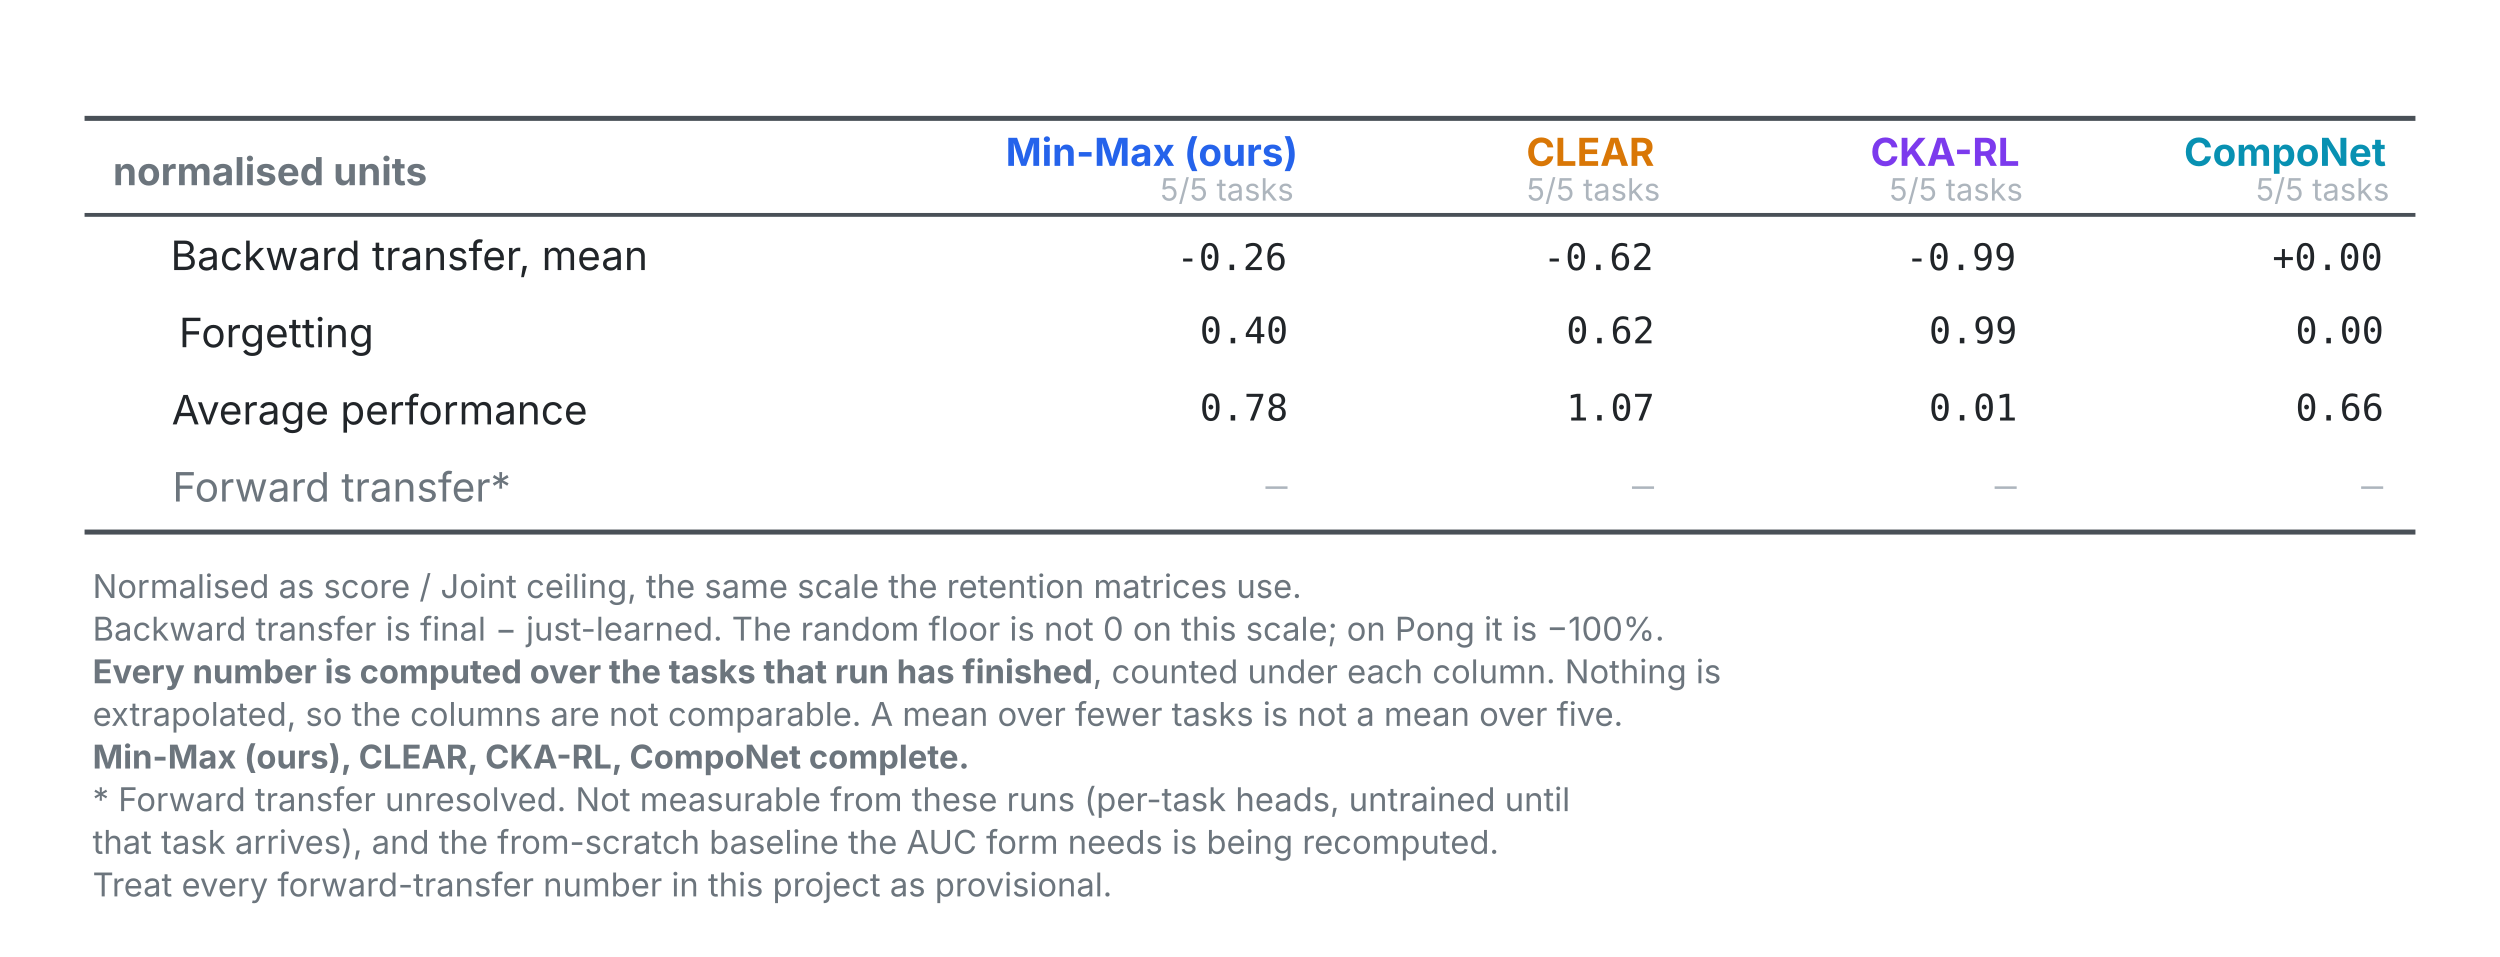
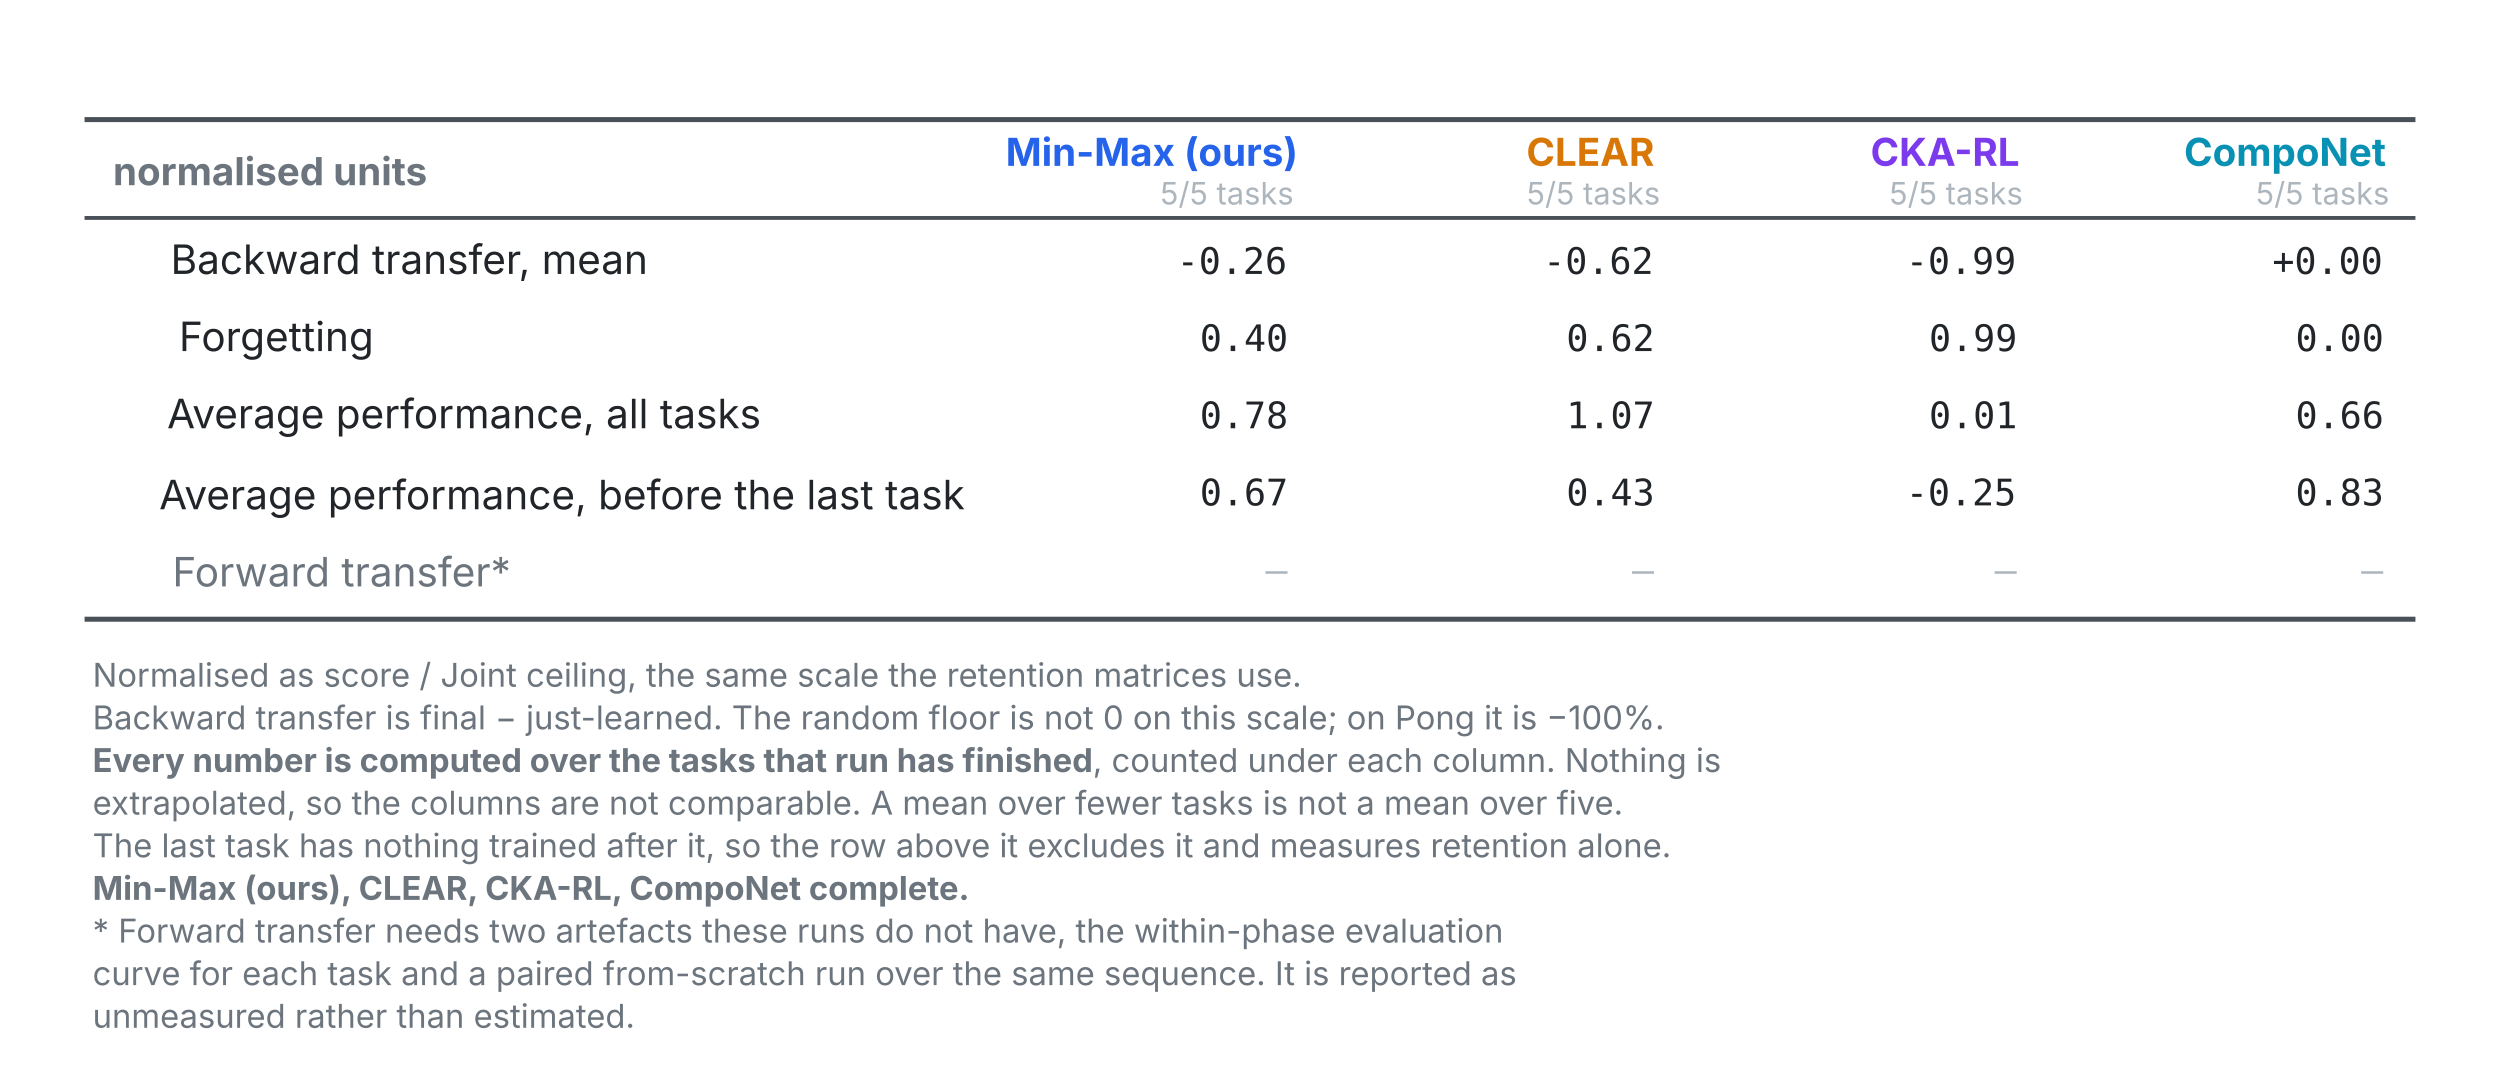
- <svg xmlns="http://www.w3.org/2000/svg" class="main-svg" width="648" height="248" style="" viewBox="0 0 648 248">
-   <rect x="0" y="0" width="648" height="248" style="fill: rgb(255, 255, 255); fill-opacity: 1;" />
-   <defs id="defs-1dcce9">
+ <svg xmlns="http://www.w3.org/2000/svg" class="main-svg" width="648" height="283" style="" viewBox="0 0 648 283">
+   <rect x="0" y="0" width="648" height="283" style="fill: rgb(255, 255, 255); fill-opacity: 1;" />
+   <defs id="defs-f4b04b">
    <g class="clips">
-       <clipPath id="clip1dcce9xyplot" class="plotclip">
-         <rect width="616" height="224" />
+       <clipPath id="clipf4b04bxyplot" class="plotclip">
+         <rect width="616" height="259" />
      </clipPath>
-       <clipPath class="axesclip" id="clip1dcce9x">
-         <rect x="16" y="0" width="616" height="248" />
+       <clipPath class="axesclip" id="clipf4b04bx">
+         <rect x="16" y="0" width="616" height="283" />
      </clipPath>
-       <clipPath class="axesclip" id="clip1dcce9y">
-         <rect x="0" y="14" width="648" height="224" />
+       <clipPath class="axesclip" id="clipf4b04by">
+         <rect x="0" y="14" width="648" height="259" />
      </clipPath>
-       <clipPath class="axesclip" id="clip1dcce9xy">
-         <rect x="16" y="14" width="616" height="224" />
+       <clipPath class="axesclip" id="clipf4b04bxy">
+         <rect x="16" y="14" width="616" height="259" />
      </clipPath>
    </g>
    <g class="gradients" />
    <g class="patterns" />
  </defs>
  <g class="bglayer" />
  <g class="layer-below">
    <g class="imagelayer" />
    <g class="shapelayer" />
  </g>
  <g class="cartesianlayer">
    <g class="subplot xy">
      <g class="layer-subplot">
        <g class="shapelayer" />
        <g class="imagelayer" />
      </g>
      <g class="minor-gridlayer">
        <g class="x" />
        <g class="y" />
      </g>
      <g class="gridlayer">
        <g class="x" />
        <g class="y" />
      </g>
      <g class="zerolinelayer" />
      <g class="layer-between">
        <g class="shapelayer" />
        <g class="imagelayer" />
      </g>
      <path class="xlines-below" />
      <path class="ylines-below" />
      <g class="overlines-below" />
      <g class="xaxislayer-below" />
      <g class="yaxislayer-below" />
      <g class="overaxes-below" />
      <g class="overplot">
-         <g class="xy" transform="translate(16,14)" clip-path="url(#clip1dcce9xyplot)">
+         <g class="xy" transform="translate(16,14)" clip-path="url(#clipf4b04bxyplot)">
          <g class="scatterlayer mlayer">
-             <g class="trace scatter traceac921e" style="stroke-miterlimit: 2; opacity: 1;">
+             <g class="trace scatter tracef571db" style="stroke-miterlimit: 2; opacity: 1;">
              <g class="fills" />
              <g class="errorbars" />
              <g class="lines" />
              <g class="points" />
              <g class="text" />
            </g>
          </g>
        </g>
      </g>
      <g class="zerolinelayer-above" />
      <path class="xlines-above crisp" d="M0,0" style="fill: none;" />
      <path class="ylines-above crisp" d="M0,0" style="fill: none;" />
      <g class="overlines-above" />
      <g class="xaxislayer-above" />
      <g class="yaxislayer-above" />
      <g class="overaxes-above" />
    </g>
  </g>
  <g class="polarlayer" />
  <g class="smithlayer" />
  <g class="ternarylayer" />
  <g class="geolayer" />
  <g class="funnelarealayer" />
  <g class="pielayer" />
  <g class="iciclelayer" />
  <g class="treemaplayer" />
  <g class="sunburstlayer" />
  <g class="glimages" />
-   <defs id="topdefs-1dcce9">
+   <defs id="topdefs-f4b04b">
    <g class="clips" />
  </defs>
  <g class="layer-above">
    <g class="imagelayer" />
    <g class="shapelayer">
-       <g class="shape-group" data-index="0" clip-path="url(#clip1dcce9xy)">
-         <path data-index="0" fill-rule="evenodd" d="M21.92,30.68L626.08,30.68" style="opacity: 1; stroke: rgb(73, 80, 87); stroke-opacity: 1; fill: rgb(0, 0, 0); fill-opacity: 0; stroke-width: 1.3px;" />
-       </g>
-       <g class="shape-group" data-index="1" clip-path="url(#clip1dcce9xy)">
-         <path data-index="1" fill-rule="evenodd" d="M21.92,55.7L626.08,55.7" style="opacity: 1; stroke: rgb(73, 80, 87); stroke-opacity: 1; fill: rgb(0, 0, 0); fill-opacity: 0; stroke-width: 1px;" />
-       </g>
-       <g class="shape-group" data-index="2" clip-path="url(#clip1dcce9xy)">
-         <path data-index="2" fill-rule="evenodd" d="M21.92,137.91L626.08,137.91" style="opacity: 1; stroke: rgb(73, 80, 87); stroke-opacity: 1; fill: rgb(0, 0, 0); fill-opacity: 0; stroke-width: 1.3px;" />
+       <g class="shape-group" data-index="0" clip-path="url(#clipf4b04bxy)">
+         <path data-index="0" fill-rule="evenodd" d="M21.92,31L626.08,31" style="opacity: 1; stroke: rgb(73, 80, 87); stroke-opacity: 1; fill: rgb(0, 0, 0); fill-opacity: 0; stroke-width: 1.3px;" />
+       </g>
+       <g class="shape-group" data-index="1" clip-path="url(#clipf4b04bxy)">
+         <path data-index="1" fill-rule="evenodd" d="M21.92,56.49L626.08,56.49" style="opacity: 1; stroke: rgb(73, 80, 87); stroke-opacity: 1; fill: rgb(0, 0, 0); fill-opacity: 0; stroke-width: 1px;" />
+       </g>
+       <g class="shape-group" data-index="2" clip-path="url(#clipf4b04bxy)">
+         <path data-index="2" fill-rule="evenodd" d="M21.92,160.5L626.08,160.5" style="opacity: 1; stroke: rgb(73, 80, 87); stroke-opacity: 1; fill: rgb(0, 0, 0); fill-opacity: 0; stroke-width: 1.3px;" />
      </g>
    </g>
  </g>
  <g class="infolayer">
    <g class="g-gtitle" />
    <g class="annotation" data-index="0" style="opacity: 1;">
-       <g class="annotation-text-g" transform="rotate(0,298.35,38.62)">
+       <g class="annotation-text-g" transform="rotate(0,298.35,39.09)">
        <g class="cursor-pointer" transform="translate(261,31)">
          <rect class="bg" x="0.5" y="0.5" width="74" height="15" style="stroke-width: 1px; stroke: rgb(0, 0, 0); stroke-opacity: 0; fill: rgb(0, 0, 0); fill-opacity: 0;" />
          <text class="annotation-text" text-anchor="middle" x="37.555" y="12" style="font-family: Inter, Helvetica, Arial, sans-serif; font-size: 10px; fill: rgb(37, 99, 235); fill-opacity: 1; white-space: pre;">
            <tspan style="font-weight:bold">Min-Max (ours)</tspan>
          </text>
        </g>
      </g>
    </g>
    <g class="annotation" data-index="1" style="opacity: 1;">
-       <g class="annotation-text-g" transform="rotate(0,317.85,49.74)">
-         <g class="cursor-pointer" transform="translate(300,43)">
+       <g class="annotation-text-g" transform="rotate(0,317.85,50.42)">
+         <g class="cursor-pointer" transform="translate(300,44)">
          <rect class="bg" x="0.5" y="0.5" width="35" height="12" style="stroke-width: 1px; stroke: rgb(0, 0, 0); stroke-opacity: 0; fill: rgb(0, 0, 0); fill-opacity: 0;" />
          <text class="annotation-text" text-anchor="middle" x="18.008" y="9" style="font-family: Inter, Helvetica, Arial, sans-serif; font-size: 8px; fill: rgb(173, 181, 189); fill-opacity: 1; white-space: pre;">5/5 tasks</text>
        </g>
      </g>
    </g>
    <g class="annotation" data-index="2" style="opacity: 1;">
-       <g class="annotation-text-g" transform="rotate(0,411.62,38.62)">
+       <g class="annotation-text-g" transform="rotate(0,411.62,39.09)">
        <g class="cursor-pointer" transform="translate(393,31)">
          <rect class="bg" x="0.5" y="0.5" width="37" height="15" style="stroke-width: 1px; stroke: rgb(0, 0, 0); stroke-opacity: 0; fill: rgb(0, 0, 0); fill-opacity: 0;" />
          <text class="annotation-text" text-anchor="middle" x="19.227" y="12" style="font-family: Inter, Helvetica, Arial, sans-serif; font-size: 10px; fill: rgb(217, 119, 6); fill-opacity: 1; white-space: pre;">
            <tspan style="font-weight:bold">CLEAR</tspan>
          </text>
        </g>
      </g>
    </g>
    <g class="annotation" data-index="3" style="opacity: 1;">
-       <g class="annotation-text-g" transform="rotate(0,412.62,49.74)">
-         <g class="cursor-pointer" transform="translate(395,43)">
+       <g class="annotation-text-g" transform="rotate(0,412.62,50.42)">
+         <g class="cursor-pointer" transform="translate(395,44)">
          <rect class="bg" x="0.5" y="0.5" width="35" height="12" style="stroke-width: 1px; stroke: rgb(0, 0, 0); stroke-opacity: 0; fill: rgb(0, 0, 0); fill-opacity: 0;" />
          <text class="annotation-text" text-anchor="middle" x="18.008" y="9" style="font-family: Inter, Helvetica, Arial, sans-serif; font-size: 8px; fill: rgb(173, 181, 189); fill-opacity: 1; white-space: pre;">5/5 tasks</text>
        </g>
      </g>
    </g>
    <g class="annotation" data-index="4" style="opacity: 1;">
-       <g class="annotation-text-g" transform="rotate(0,504.38,38.62)">
+       <g class="annotation-text-g" transform="rotate(0,504.38,39.09)">
        <g class="cursor-pointer" transform="translate(483,31)">
          <rect class="bg" x="0.5" y="0.5" width="41" height="15" style="stroke-width: 1px; stroke: rgb(0, 0, 0); stroke-opacity: 0; fill: rgb(0, 0, 0); fill-opacity: 0;" />
          <text class="annotation-text" text-anchor="middle" x="21.164" y="12" style="font-family: Inter, Helvetica, Arial, sans-serif; font-size: 10px; fill: rgb(124, 58, 237); fill-opacity: 1; white-space: pre;">
            <tspan style="font-weight:bold">CKA-RL</tspan>
          </text>
        </g>
      </g>
    </g>
    <g class="annotation" data-index="5" style="opacity: 1;">
-       <g class="annotation-text-g" transform="rotate(0,507.38,49.74)">
-         <g class="cursor-pointer" transform="translate(489,43)">
+       <g class="annotation-text-g" transform="rotate(0,507.38,50.42)">
+         <g class="cursor-pointer" transform="translate(489,44)">
          <rect class="bg" x="0.5" y="0.5" width="35" height="12" style="stroke-width: 1px; stroke: rgb(0, 0, 0); stroke-opacity: 0; fill: rgb(0, 0, 0); fill-opacity: 0;" />
          <text class="annotation-text" text-anchor="middle" x="18.008" y="9" style="font-family: Inter, Helvetica, Arial, sans-serif; font-size: 8px; fill: rgb(173, 181, 189); fill-opacity: 1; white-space: pre;">5/5 tasks</text>
        </g>
      </g>
    </g>
    <g class="annotation" data-index="6" style="opacity: 1;">
-       <g class="annotation-text-g" transform="rotate(0,592.65,38.62)">
+       <g class="annotation-text-g" transform="rotate(0,592.65,39.09)">
        <g class="cursor-pointer" transform="translate(565,31)">
          <rect class="bg" x="0.5" y="0.5" width="54" height="15" style="stroke-width: 1px; stroke: rgb(0, 0, 0); stroke-opacity: 0; fill: rgb(0, 0, 0); fill-opacity: 0;" />
          <text class="annotation-text" text-anchor="middle" x="27.281" y="12" style="font-family: Inter, Helvetica, Arial, sans-serif; font-size: 10px; fill: rgb(8, 145, 178); fill-opacity: 1; white-space: pre;">
            <tspan style="font-weight:bold">CompoNet</tspan>
          </text>
        </g>
      </g>
    </g>
    <g class="annotation" data-index="7" style="opacity: 1;">
-       <g class="annotation-text-g" transform="rotate(0,602.15,49.74)">
-         <g class="cursor-pointer" transform="translate(584,43)">
+       <g class="annotation-text-g" transform="rotate(0,602.15,50.42)">
+         <g class="cursor-pointer" transform="translate(584,44)">
          <rect class="bg" x="0.5" y="0.5" width="35" height="12" style="stroke-width: 1px; stroke: rgb(0, 0, 0); stroke-opacity: 0; fill: rgb(0, 0, 0); fill-opacity: 0;" />
          <text class="annotation-text" text-anchor="middle" x="18.008" y="9" style="font-family: Inter, Helvetica, Arial, sans-serif; font-size: 8px; fill: rgb(173, 181, 189); fill-opacity: 1; white-space: pre;">5/5 tasks</text>
        </g>
      </g>
    </g>
    <g class="annotation" data-index="8" style="opacity: 1;">
-       <g class="annotation-text-g" transform="rotate(0,69.85,43.79)">
+       <g class="annotation-text-g" transform="rotate(0,69.85,44.35)">
        <g class="cursor-pointer" transform="translate(28,36)">
          <rect class="bg" x="0.5" y="0.5" width="83" height="15" style="stroke-width: 1px; stroke: rgb(0, 0, 0); stroke-opacity: 0; fill: rgb(0, 0, 0); fill-opacity: 0;" />
          <text class="annotation-text" text-anchor="middle" x="42.008" y="12" style="font-family: Inter, Helvetica, Arial, sans-serif; font-size: 10px; fill: rgb(108, 117, 125); fill-opacity: 1; white-space: pre;">
            <tspan style="font-weight:bold">normalised units</tspan>
          </text>
        </g>
      </g>
    </g>
    <g class="annotation" data-index="9" style="opacity: 1;">
-       <g class="annotation-text-g" transform="rotate(0,105.62,66.03)">
-         <g class="cursor-pointer" transform="translate(46,58)">
+       <g class="annotation-text-g" transform="rotate(0,105.62,67.01)">
+         <g class="cursor-pointer" transform="translate(46,59)">
          <rect class="bg" x="0.5" y="0.5" width="119" height="15" style="stroke-width: 1px; stroke: rgb(0, 0, 0); stroke-opacity: 0; fill: rgb(0, 0, 0); fill-opacity: 0;" />
          <text class="annotation-text" text-anchor="middle" x="60.078" y="12" style="font-family: Inter, Helvetica, Arial, sans-serif; font-size: 10.5px; fill: rgb(33, 37, 41); fill-opacity: 1; white-space: pre;">Backward transfer, mean</text>
        </g>
      </g>
    </g>
    <g class="annotation" data-index="10" style="opacity: 1;">
-       <g class="annotation-text-g" transform="rotate(0,319.35,66.03)">
-         <g class="cursor-pointer" transform="translate(303,59)">
+       <g class="annotation-text-g" transform="rotate(0,319.35,67.01)">
+         <g class="cursor-pointer" transform="translate(303,60)">
          <rect class="bg" x="0.5" y="0.5" width="32" height="14" style="stroke-width: 1px; stroke: rgb(0, 0, 0); stroke-opacity: 0; fill: rgb(0, 0, 0); fill-opacity: 0;" />
          <text class="annotation-text" text-anchor="middle" x="16.305" y="11" style="font-family: 'JetBrains Mono', Menlo, Consolas, monospace; font-size: 9.5px; fill: rgb(33, 37, 41); fill-opacity: 1; white-space: pre;">-0.26</text>
        </g>
      </g>
    </g>
    <g class="annotation" data-index="11" style="opacity: 1;">
-       <g class="annotation-text-g" transform="rotate(0,414.12,66.03)">
-         <g class="cursor-pointer" transform="translate(398,59)">
+       <g class="annotation-text-g" transform="rotate(0,414.12,67.01)">
+         <g class="cursor-pointer" transform="translate(398,60)">
          <rect class="bg" x="0.5" y="0.5" width="32" height="14" style="stroke-width: 1px; stroke: rgb(0, 0, 0); stroke-opacity: 0; fill: rgb(0, 0, 0); fill-opacity: 0;" />
          <text class="annotation-text" text-anchor="middle" x="16.305" y="11" style="font-family: 'JetBrains Mono', Menlo, Consolas, monospace; font-size: 9.5px; fill: rgb(33, 37, 41); fill-opacity: 1; white-space: pre;">-0.62</text>
        </g>
      </g>
    </g>
    <g class="annotation" data-index="12" style="opacity: 1;">
-       <g class="annotation-text-g" transform="rotate(0,508.88,66.03)">
-         <g class="cursor-pointer" transform="translate(492,59)">
+       <g class="annotation-text-g" transform="rotate(0,508.88,67.01)">
+         <g class="cursor-pointer" transform="translate(492,60)">
          <rect class="bg" x="0.5" y="0.5" width="32" height="14" style="stroke-width: 1px; stroke: rgb(0, 0, 0); stroke-opacity: 0; fill: rgb(0, 0, 0); fill-opacity: 0;" />
          <text class="annotation-text" text-anchor="middle" x="16.305" y="11" style="font-family: 'JetBrains Mono', Menlo, Consolas, monospace; font-size: 9.5px; fill: rgb(33, 37, 41); fill-opacity: 1; white-space: pre;">-0.99</text>
        </g>
      </g>
    </g>
    <g class="annotation" data-index="13" style="opacity: 1;">
-       <g class="annotation-text-g" transform="rotate(0,603.65,66.03)">
-         <g class="cursor-pointer" transform="translate(587,59)">
+       <g class="annotation-text-g" transform="rotate(0,603.65,67.01)">
+         <g class="cursor-pointer" transform="translate(587,60)">
          <rect class="bg" x="0.5" y="0.5" width="32" height="14" style="stroke-width: 1px; stroke: rgb(0, 0, 0); stroke-opacity: 0; fill: rgb(0, 0, 0); fill-opacity: 0;" />
          <text class="annotation-text" text-anchor="middle" x="16.305" y="11" style="font-family: 'JetBrains Mono', Menlo, Consolas, monospace; font-size: 9.5px; fill: rgb(33, 37, 41); fill-opacity: 1; white-space: pre;">+0.00</text>
        </g>
      </g>
    </g>
    <g class="annotation" data-index="14" style="opacity: 1;">
-       <g class="annotation-text-g" transform="rotate(0,71.12,85.89)">
-         <g class="cursor-pointer" transform="translate(46,78)">
+       <g class="annotation-text-g" transform="rotate(0,71.12,87.25)">
+         <g class="cursor-pointer" transform="translate(46,79)">
          <rect class="bg" x="0.5" y="0.5" width="50" height="15" style="stroke-width: 1px; stroke: rgb(0, 0, 0); stroke-opacity: 0; fill: rgb(0, 0, 0); fill-opacity: 0;" />
          <text class="annotation-text" text-anchor="middle" x="25.641" y="12" style="font-family: Inter, Helvetica, Arial, sans-serif; font-size: 10.5px; fill: rgb(33, 37, 41); fill-opacity: 1; white-space: pre;">Forgetting</text>
        </g>
      </g>
    </g>
    <g class="annotation" data-index="15" style="opacity: 1;">
-       <g class="annotation-text-g" transform="rotate(0,322.35,85.89)">
-         <g class="cursor-pointer" transform="translate(309,78)">
+       <g class="annotation-text-g" transform="rotate(0,322.35,87.25)">
+         <g class="cursor-pointer" transform="translate(309,80)">
          <rect class="bg" x="0.5" y="0.5" width="26" height="14" style="stroke-width: 1px; stroke: rgb(0, 0, 0); stroke-opacity: 0; fill: rgb(0, 0, 0); fill-opacity: 0;" />
          <text class="annotation-text" text-anchor="middle" x="13.445" y="11" style="font-family: 'JetBrains Mono', Menlo, Consolas, monospace; font-size: 9.5px; fill: rgb(33, 37, 41); fill-opacity: 1; white-space: pre;">0.40</text>
        </g>
      </g>
    </g>
    <g class="annotation" data-index="16" style="opacity: 1;">
-       <g class="annotation-text-g" transform="rotate(0,417.12,85.89)">
-         <g class="cursor-pointer" transform="translate(404,78)">
+       <g class="annotation-text-g" transform="rotate(0,417.12,87.25)">
+         <g class="cursor-pointer" transform="translate(404,80)">
          <rect class="bg" x="0.5" y="0.5" width="26" height="14" style="stroke-width: 1px; stroke: rgb(0, 0, 0); stroke-opacity: 0; fill: rgb(0, 0, 0); fill-opacity: 0;" />
          <text class="annotation-text" text-anchor="middle" x="13.445" y="11" style="font-family: 'JetBrains Mono', Menlo, Consolas, monospace; font-size: 9.5px; fill: rgb(33, 37, 41); fill-opacity: 1; white-space: pre;">0.62</text>
        </g>
      </g>
    </g>
    <g class="annotation" data-index="17" style="opacity: 1;">
-       <g class="annotation-text-g" transform="rotate(0,511.88,85.89)">
-         <g class="cursor-pointer" transform="translate(498,78)">
+       <g class="annotation-text-g" transform="rotate(0,511.88,87.25)">
+         <g class="cursor-pointer" transform="translate(498,80)">
          <rect class="bg" x="0.5" y="0.5" width="26" height="14" style="stroke-width: 1px; stroke: rgb(0, 0, 0); stroke-opacity: 0; fill: rgb(0, 0, 0); fill-opacity: 0;" />
          <text class="annotation-text" text-anchor="middle" x="13.445" y="11" style="font-family: 'JetBrains Mono', Menlo, Consolas, monospace; font-size: 9.5px; fill: rgb(33, 37, 41); fill-opacity: 1; white-space: pre;">0.99</text>
        </g>
      </g>
    </g>
    <g class="annotation" data-index="18" style="opacity: 1;">
-       <g class="annotation-text-g" transform="rotate(0,606.65,85.89)">
-         <g class="cursor-pointer" transform="translate(593,78)">
+       <g class="annotation-text-g" transform="rotate(0,606.65,87.25)">
+         <g class="cursor-pointer" transform="translate(593,80)">
          <rect class="bg" x="0.5" y="0.5" width="26" height="14" style="stroke-width: 1px; stroke: rgb(0, 0, 0); stroke-opacity: 0; fill: rgb(0, 0, 0); fill-opacity: 0;" />
          <text class="annotation-text" text-anchor="middle" x="13.445" y="11" style="font-family: 'JetBrains Mono', Menlo, Consolas, monospace; font-size: 9.5px; fill: rgb(33, 37, 41); fill-opacity: 1; white-space: pre;">0.00</text>
        </g>
      </g>
    </g>
    <g class="annotation" data-index="19" style="opacity: 1;">
-       <g class="annotation-text-g" transform="rotate(0,98.12,105.74)">
-         <g class="cursor-pointer" transform="translate(46,98)">
-           <rect class="bg" x="0.5" y="0.5" width="104" height="15" style="stroke-width: 1px; stroke: rgb(0, 0, 0); stroke-opacity: 0; fill: rgb(0, 0, 0); fill-opacity: 0;" />
-           <text class="annotation-text" text-anchor="middle" x="52.398" y="12" style="font-family: Inter, Helvetica, Arial, sans-serif; font-size: 10.5px; fill: rgb(33, 37, 41); fill-opacity: 1; white-space: pre;">Average performance</text>
+       <g class="annotation-text-g" transform="rotate(0,120.12,107.48)">
+         <g class="cursor-pointer" transform="translate(46,99)">
+           <rect class="bg" x="0.5" y="0.5" width="148" height="15" style="stroke-width: 1px; stroke: rgb(0, 0, 0); stroke-opacity: 0; fill: rgb(0, 0, 0); fill-opacity: 0;" />
+           <text class="annotation-text" text-anchor="middle" x="74.281" y="12" style="font-family: Inter, Helvetica, Arial, sans-serif; font-size: 10.5px; fill: rgb(33, 37, 41); fill-opacity: 1; white-space: pre;">Average performance, all tasks</text>
        </g>
      </g>
    </g>
    <g class="annotation" data-index="20" style="opacity: 1;">
-       <g class="annotation-text-g" transform="rotate(0,322.35,105.74)">
-         <g class="cursor-pointer" transform="translate(309,98)">
+       <g class="annotation-text-g" transform="rotate(0,322.35,107.48)">
+         <g class="cursor-pointer" transform="translate(309,100)">
          <rect class="bg" x="0.5" y="0.5" width="26" height="14" style="stroke-width: 1px; stroke: rgb(0, 0, 0); stroke-opacity: 0; fill: rgb(0, 0, 0); fill-opacity: 0;" />
          <text class="annotation-text" text-anchor="middle" x="13.445" y="11" style="font-family: 'JetBrains Mono', Menlo, Consolas, monospace; font-size: 9.5px; fill: rgb(33, 37, 41); fill-opacity: 1; white-space: pre;">0.78</text>
        </g>
      </g>
    </g>
    <g class="annotation" data-index="21" style="opacity: 1;">
-       <g class="annotation-text-g" transform="rotate(0,417.12,105.74)">
-         <g class="cursor-pointer" transform="translate(404,98)">
+       <g class="annotation-text-g" transform="rotate(0,417.12,107.48)">
+         <g class="cursor-pointer" transform="translate(404,100)">
          <rect class="bg" x="0.5" y="0.5" width="26" height="14" style="stroke-width: 1px; stroke: rgb(0, 0, 0); stroke-opacity: 0; fill: rgb(0, 0, 0); fill-opacity: 0;" />
          <text class="annotation-text" text-anchor="middle" x="13.445" y="11" style="font-family: 'JetBrains Mono', Menlo, Consolas, monospace; font-size: 9.5px; fill: rgb(33, 37, 41); fill-opacity: 1; white-space: pre;">1.07</text>
        </g>
      </g>
    </g>
    <g class="annotation" data-index="22" style="opacity: 1;">
-       <g class="annotation-text-g" transform="rotate(0,511.88,105.74)">
-         <g class="cursor-pointer" transform="translate(498,98)">
+       <g class="annotation-text-g" transform="rotate(0,511.88,107.48)">
+         <g class="cursor-pointer" transform="translate(498,100)">
          <rect class="bg" x="0.5" y="0.5" width="26" height="14" style="stroke-width: 1px; stroke: rgb(0, 0, 0); stroke-opacity: 0; fill: rgb(0, 0, 0); fill-opacity: 0;" />
          <text class="annotation-text" text-anchor="middle" x="13.445" y="11" style="font-family: 'JetBrains Mono', Menlo, Consolas, monospace; font-size: 9.5px; fill: rgb(33, 37, 41); fill-opacity: 1; white-space: pre;">0.01</text>
        </g>
      </g>
    </g>
    <g class="annotation" data-index="23" style="opacity: 1;">
-       <g class="annotation-text-g" transform="rotate(0,606.65,105.74)">
-         <g class="cursor-pointer" transform="translate(593,98)">
+       <g class="annotation-text-g" transform="rotate(0,606.65,107.48)">
+         <g class="cursor-pointer" transform="translate(593,100)">
          <rect class="bg" x="0.5" y="0.5" width="26" height="14" style="stroke-width: 1px; stroke: rgb(0, 0, 0); stroke-opacity: 0; fill: rgb(0, 0, 0); fill-opacity: 0;" />
          <text class="annotation-text" text-anchor="middle" x="13.445" y="11" style="font-family: 'JetBrains Mono', Menlo, Consolas, monospace; font-size: 9.5px; fill: rgb(33, 37, 41); fill-opacity: 1; white-space: pre;">0.66</text>
        </g>
      </g>
    </g>
    <g class="annotation" data-index="24" style="opacity: 1;">
-       <g class="annotation-text-g" transform="rotate(0,88.12,125.6)">
-         <g class="cursor-pointer" transform="translate(46,118)">
+       <g class="annotation-text-g" transform="rotate(0,145.12,127.72)">
+         <g class="cursor-pointer" transform="translate(46,120)">
+           <rect class="bg" x="0.5" y="0.5" width="198" height="15" style="stroke-width: 1px; stroke: rgb(0, 0, 0); stroke-opacity: 0; fill: rgb(0, 0, 0); fill-opacity: 0;" />
+           <text class="annotation-text" text-anchor="middle" x="99.672" y="12" style="font-family: Inter, Helvetica, Arial, sans-serif; font-size: 10.5px; fill: rgb(33, 37, 41); fill-opacity: 1; white-space: pre;">Average performance, before the last task</text>
+         </g>
+       </g>
+     </g>
+     <g class="annotation" data-index="25" style="opacity: 1;">
+       <g class="annotation-text-g" transform="rotate(0,322.35,127.72)">
+         <g class="cursor-pointer" transform="translate(309,120)">
+           <rect class="bg" x="0.5" y="0.5" width="26" height="14" style="stroke-width: 1px; stroke: rgb(0, 0, 0); stroke-opacity: 0; fill: rgb(0, 0, 0); fill-opacity: 0;" />
+           <text class="annotation-text" text-anchor="middle" x="13.445" y="11" style="font-family: 'JetBrains Mono', Menlo, Consolas, monospace; font-size: 9.5px; fill: rgb(33, 37, 41); fill-opacity: 1; white-space: pre;">0.67</text>
+         </g>
+       </g>
+     </g>
+     <g class="annotation" data-index="26" style="opacity: 1;">
+       <g class="annotation-text-g" transform="rotate(0,417.12,127.72)">
+         <g class="cursor-pointer" transform="translate(404,120)">
+           <rect class="bg" x="0.5" y="0.5" width="26" height="14" style="stroke-width: 1px; stroke: rgb(0, 0, 0); stroke-opacity: 0; fill: rgb(0, 0, 0); fill-opacity: 0;" />
+           <text class="annotation-text" text-anchor="middle" x="13.445" y="11" style="font-family: 'JetBrains Mono', Menlo, Consolas, monospace; font-size: 9.5px; fill: rgb(33, 37, 41); fill-opacity: 1; white-space: pre;">0.43</text>
+         </g>
+       </g>
+     </g>
+     <g class="annotation" data-index="27" style="opacity: 1;">
+       <g class="annotation-text-g" transform="rotate(0,508.88,127.72)">
+         <g class="cursor-pointer" transform="translate(492,120)">
+           <rect class="bg" x="0.5" y="0.5" width="32" height="14" style="stroke-width: 1px; stroke: rgb(0, 0, 0); stroke-opacity: 0; fill: rgb(0, 0, 0); fill-opacity: 0;" />
+           <text class="annotation-text" text-anchor="middle" x="16.305" y="11" style="font-family: 'JetBrains Mono', Menlo, Consolas, monospace; font-size: 9.5px; fill: rgb(33, 37, 41); fill-opacity: 1; white-space: pre;">-0.25</text>
+         </g>
+       </g>
+     </g>
+     <g class="annotation" data-index="28" style="opacity: 1;">
+       <g class="annotation-text-g" transform="rotate(0,606.65,127.72)">
+         <g class="cursor-pointer" transform="translate(593,120)">
+           <rect class="bg" x="0.5" y="0.5" width="26" height="14" style="stroke-width: 1px; stroke: rgb(0, 0, 0); stroke-opacity: 0; fill: rgb(0, 0, 0); fill-opacity: 0;" />
+           <text class="annotation-text" text-anchor="middle" x="13.445" y="11" style="font-family: 'JetBrains Mono', Menlo, Consolas, monospace; font-size: 9.5px; fill: rgb(33, 37, 41); fill-opacity: 1; white-space: pre;">0.83</text>
+         </g>
+       </g>
+     </g>
+     <g class="annotation" data-index="29" style="opacity: 1;">
+       <g class="annotation-text-g" transform="rotate(0,88.12,147.95)">
+         <g class="cursor-pointer" transform="translate(46,140)">
          <rect class="bg" x="0.5" y="0.5" width="84" height="15" style="stroke-width: 1px; stroke: rgb(0, 0, 0); stroke-opacity: 0; fill: rgb(0, 0, 0); fill-opacity: 0;" />
          <text class="annotation-text" text-anchor="middle" x="42.555" y="12" style="font-family: Inter, Helvetica, Arial, sans-serif; font-size: 10.5px; fill: rgb(108, 117, 125); fill-opacity: 1; white-space: pre;">Forward transfer*</text>
        </g>
      </g>
    </g>
-     <g class="annotation" data-index="25" style="opacity: 1;">
-       <g class="annotation-text-g" transform="rotate(0,330.85,125.6)">
-         <g class="cursor-pointer" transform="translate(326,118)">
+     <g class="annotation" data-index="30" style="opacity: 1;">
+       <g class="annotation-text-g" transform="rotate(0,330.85,147.95)">
+         <g class="cursor-pointer" transform="translate(326,140)">
          <rect class="bg" x="0.5" y="0.5" width="9" height="14" style="stroke-width: 1px; stroke: rgb(0, 0, 0); stroke-opacity: 0; fill: rgb(0, 0, 0); fill-opacity: 0;" />
          <text class="annotation-text" text-anchor="middle" x="4.867" y="11" style="font-family: 'JetBrains Mono', Menlo, Consolas, monospace; font-size: 9.5px; fill: rgb(173, 181, 189); fill-opacity: 1; white-space: pre;">—</text>
        </g>
      </g>
    </g>
-     <g class="annotation" data-index="26" style="opacity: 1;">
-       <g class="annotation-text-g" transform="rotate(0,425.62,125.6)">
-         <g class="cursor-pointer" transform="translate(421,118)">
+     <g class="annotation" data-index="31" style="opacity: 1;">
+       <g class="annotation-text-g" transform="rotate(0,425.62,147.95)">
+         <g class="cursor-pointer" transform="translate(421,140)">
          <rect class="bg" x="0.5" y="0.5" width="9" height="14" style="stroke-width: 1px; stroke: rgb(0, 0, 0); stroke-opacity: 0; fill: rgb(0, 0, 0); fill-opacity: 0;" />
          <text class="annotation-text" text-anchor="middle" x="4.867" y="11" style="font-family: 'JetBrains Mono', Menlo, Consolas, monospace; font-size: 9.5px; fill: rgb(173, 181, 189); fill-opacity: 1; white-space: pre;">—</text>
        </g>
      </g>
    </g>
-     <g class="annotation" data-index="27" style="opacity: 1;">
-       <g class="annotation-text-g" transform="rotate(0,520.38,125.6)">
-         <g class="cursor-pointer" transform="translate(515,118)">
+     <g class="annotation" data-index="32" style="opacity: 1;">
+       <g class="annotation-text-g" transform="rotate(0,520.38,147.95)">
+         <g class="cursor-pointer" transform="translate(515,140)">
          <rect class="bg" x="0.5" y="0.5" width="9" height="14" style="stroke-width: 1px; stroke: rgb(0, 0, 0); stroke-opacity: 0; fill: rgb(0, 0, 0); fill-opacity: 0;" />
          <text class="annotation-text" text-anchor="middle" x="4.867" y="11" style="font-family: 'JetBrains Mono', Menlo, Consolas, monospace; font-size: 9.5px; fill: rgb(173, 181, 189); fill-opacity: 1; white-space: pre;">—</text>
        </g>
      </g>
    </g>
-     <g class="annotation" data-index="28" style="opacity: 1;">
-       <g class="annotation-text-g" transform="rotate(0,615.15,125.6)">
-         <g class="cursor-pointer" transform="translate(610,118)">
+     <g class="annotation" data-index="33" style="opacity: 1;">
+       <g class="annotation-text-g" transform="rotate(0,615.15,147.95)">
+         <g class="cursor-pointer" transform="translate(610,140)">
          <rect class="bg" x="0.5" y="0.5" width="9" height="14" style="stroke-width: 1px; stroke: rgb(0, 0, 0); stroke-opacity: 0; fill: rgb(0, 0, 0); fill-opacity: 0;" />
          <text class="annotation-text" text-anchor="middle" x="4.867" y="11" style="font-family: 'JetBrains Mono', Menlo, Consolas, monospace; font-size: 9.5px; fill: rgb(173, 181, 189); fill-opacity: 1; white-space: pre;">—</text>
        </g>
      </g>
    </g>
-     <g class="annotation" data-index="29" style="opacity: 1;">
-       <g class="annotation-text-g" transform="rotate(0,227.42,190.96)">
-         <g class="cursor-pointer" transform="translate(22,145)">
-           <rect class="bg" x="0.5" y="0.5" width="410" height="90" style="stroke-width: 1px; stroke: rgb(0, 0, 0); stroke-opacity: 0; fill: rgb(0, 0, 0); fill-opacity: 0;" />
+     <g class="annotation" data-index="34" style="opacity: 1;">
+       <g class="annotation-text-g" transform="rotate(0,227.42,219.19)">
+         <g class="cursor-pointer" transform="translate(22,168)">
+           <rect class="bg" x="0.5" y="0.5" width="410" height="101" style="stroke-width: 1px; stroke: rgb(0, 0, 0); stroke-opacity: 0; fill: rgb(0, 0, 0); fill-opacity: 0;" />
          <text class="annotation-text" text-anchor="start" x="2" y="10" style="font-family: Inter, Helvetica, Arial, sans-serif; font-size: 8.5px; fill: rgb(108, 117, 125); fill-opacity: 1; white-space: pre;">
            <tspan class="line" dy="0em" x="2" y="10">Normalised as score / Joint ceiling, the same scale the retention matrices use.</tspan>
            <tspan class="line" dy="1.3em" x="2" y="10">Backward transfer is final − just-learned. The random floor is not 0 on this scale; on Pong it is −100%.</tspan>
            <tspan class="line" dy="2.6em" x="2" y="10">
              <tspan style="font-weight:bold">Every number is computed over the tasks that run has finished</tspan>, counted under each column. Nothing is</tspan>
            <tspan class="line" dy="3.9em" x="2" y="10">extrapolated, so the columns are not comparable. A mean over fewer tasks is not a mean over five.</tspan>
-             <tspan class="line" dy="5.2em" x="2" y="10">
+             <tspan class="line" dy="5.2em" x="2" y="10">The last task has nothing trained after it, so the row above it excludes it and measures retention alone.</tspan>
+             <tspan class="line" dy="6.5em" x="2" y="10">
              <tspan style="font-weight:bold">Min-Max (ours), CLEAR, CKA-RL, CompoNet complete.</tspan>
            </tspan>
-             <tspan class="line" dy="6.5em" x="2" y="10">* Forward transfer unresolved. Not measurable from these runs (per-task heads, untrained until</tspan>
-             <tspan class="line" dy="7.8em" x="2" y="10">   that task arrives), and the from-scratch baseline the AUC form needs is being recomputed.</tspan>
-             <tspan class="line" dy="9.1em" x="2" y="10">   Treat every forward-transfer number in this project as provisional.</tspan>
+             <tspan class="line" dy="7.8em" x="2" y="10">* Forward transfer needs two artefacts these runs do not have, the within-phase evaluation</tspan>
+             <tspan class="line" dy="9.1em" x="2" y="10">   curve for each task and a paired from-scratch run over the same sequence. It is reported as</tspan>
+             <tspan class="line" dy="10.4em" x="2" y="10">   unmeasured rather than estimated.</tspan>
          </text>
        </g>
      </g>
    </g>
  </g>
</svg>
